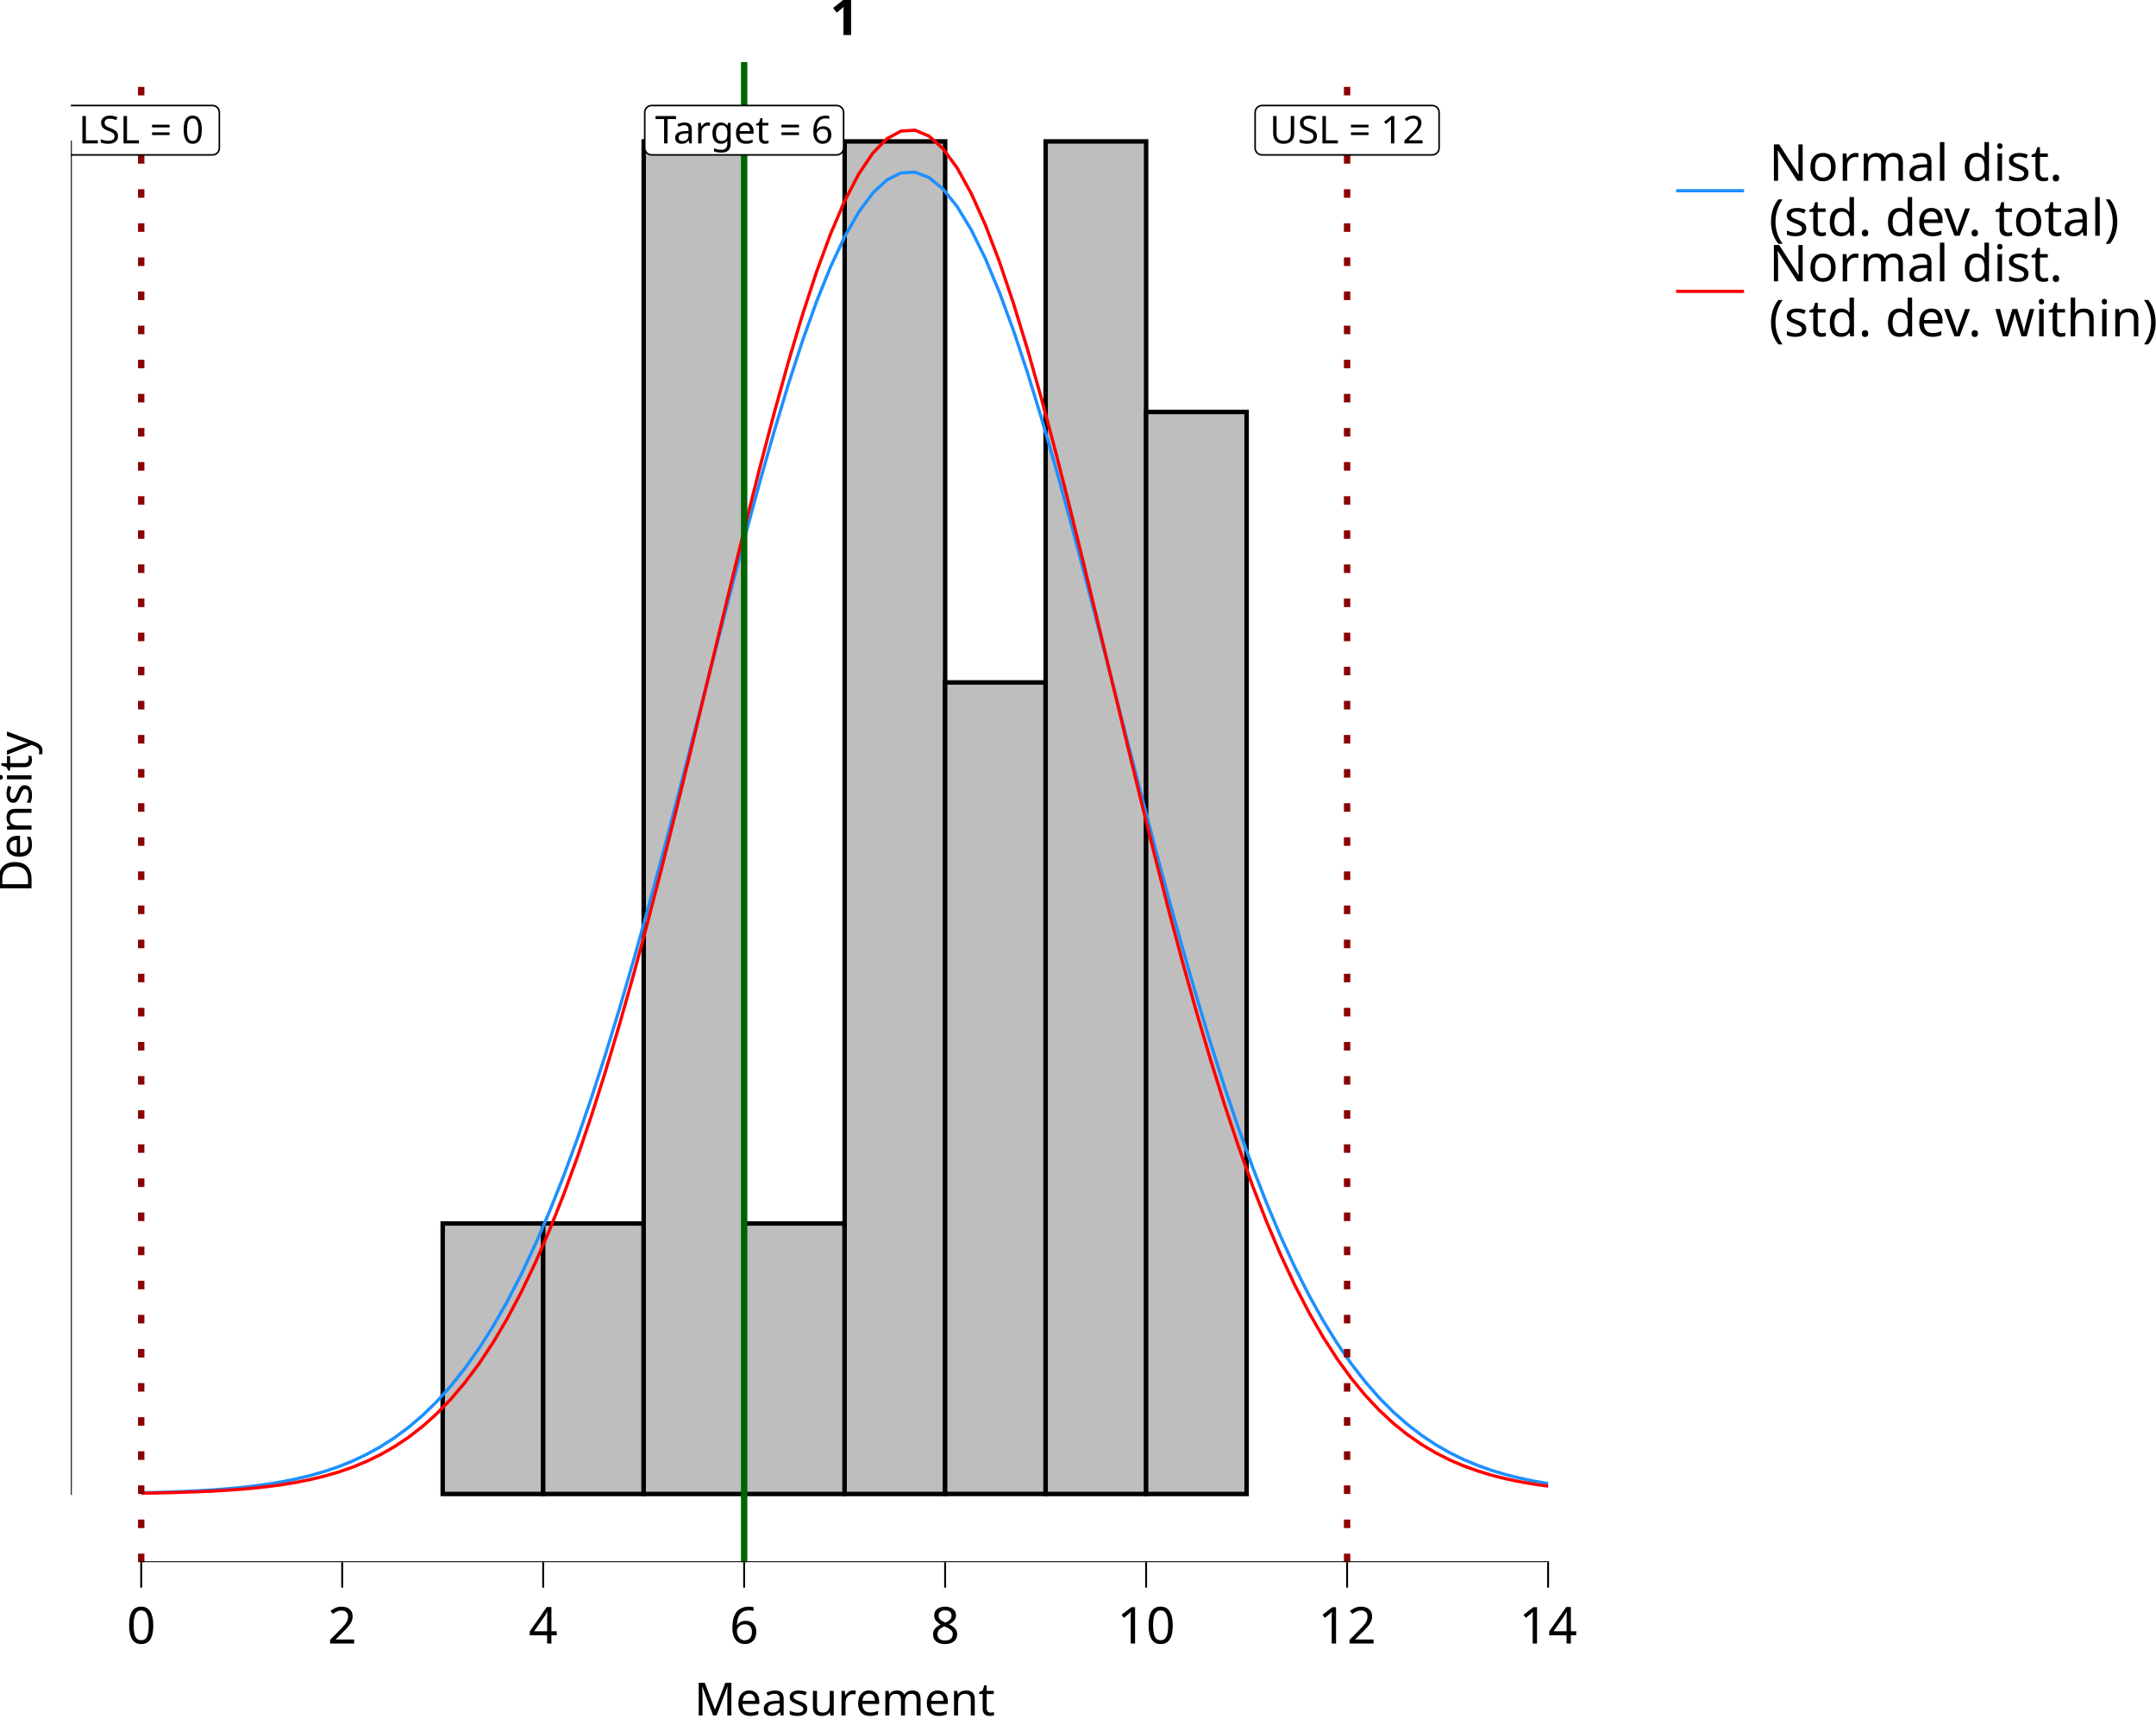
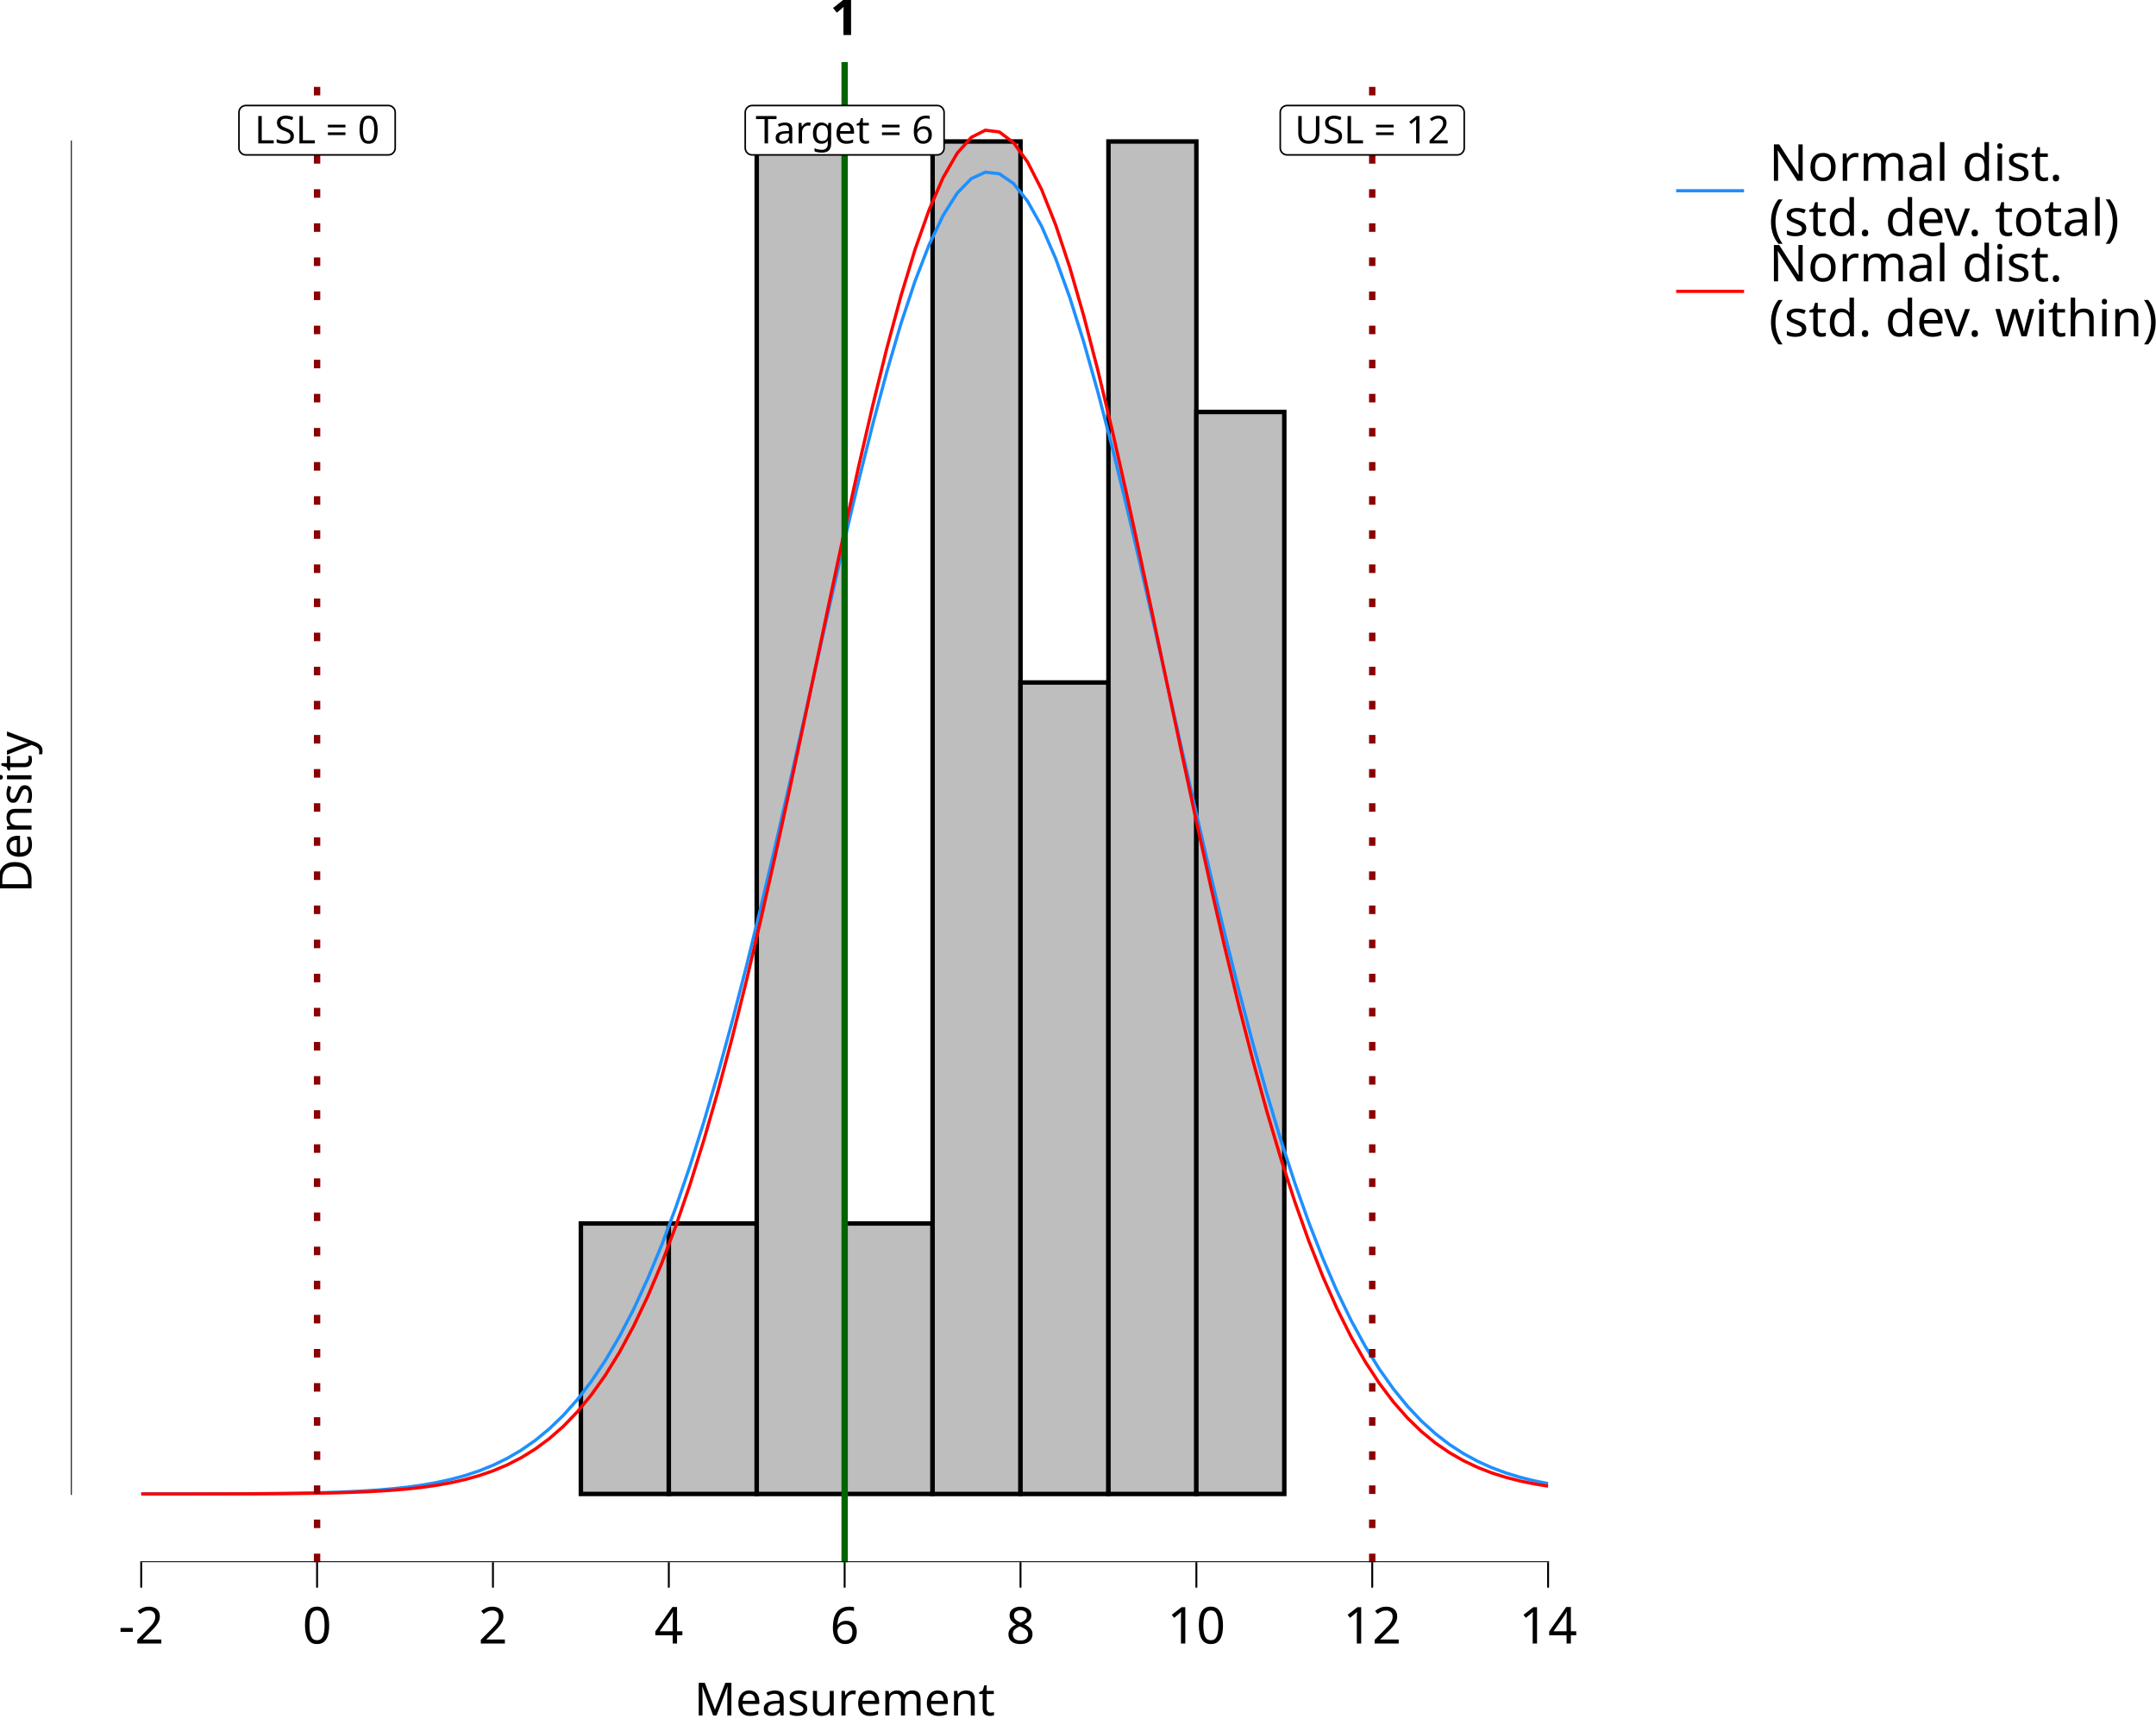
<svg xmlns="http://www.w3.org/2000/svg" class="svglite" data-engine-version="2.0" width="720.00pt" height="576.00pt" viewBox="0 0 720.00 576.00">
  <defs>
    <style type="text/css">
    .svglite line, .svglite polyline, .svglite polygon, .svglite path, .svglite rect, .svglite circle {
      fill: none;
      stroke: #000000;
      stroke-linecap: round;
      stroke-linejoin: round;
      stroke-miterlimit: 10.00;
    }
  </style>
  </defs>
  <rect width="100%" height="100%" style="stroke: none; fill: #FFFFFF;" />
  <defs>
    <clipPath id="cpMC4wMHw3MjAuMDB8MC4wMHw1NzYuMDA=">
      <rect x="0.00" y="0.00" width="720.00" height="576.00" />
    </clipPath>
  </defs>
  <g clip-path="url(#cpMC4wMHw3MjAuMDB8MC4wMHw1NzYuMDA=)">
    <rect x="0.00" y="0.00" width="720.00" height="576.00" style="stroke-width: 10.67; stroke: none;" />
  </g>
  <defs>
    <clipPath id="cpMjMuNjd8NTQwLjQ4fDIwLjcxfDUyMS42Mw==">
      <rect x="23.67" y="20.71" width="516.81" height="500.92" />
    </clipPath>
  </defs>
  <g clip-path="url(#cpMjMuNjd8NTQwLjQ4fDIwLjcxfDUyMS42Mw==)">
    <rect x="23.67" y="20.71" width="516.81" height="500.92" style="stroke-width: 10.67; stroke: none;" />
-     <rect x="47.16" y="498.86" width="33.56" height="0.00" style="stroke-width: 1.49; stroke-linecap: butt; stroke-linejoin: miter; fill: #BEBEBE;" />
-     <rect x="80.72" y="498.86" width="33.56" height="0.00" style="stroke-width: 1.49; stroke-linecap: butt; stroke-linejoin: miter; fill: #BEBEBE;" />
-     <rect x="114.28" y="498.86" width="33.56" height="0.00" style="stroke-width: 1.49; stroke-linecap: butt; stroke-linejoin: miter; fill: #BEBEBE;" />
-     <rect x="147.84" y="408.53" width="33.56" height="90.33" style="stroke-width: 1.49; stroke-linecap: butt; stroke-linejoin: miter; fill: #BEBEBE;" />
-     <rect x="181.40" y="408.53" width="33.56" height="90.33" style="stroke-width: 1.49; stroke-linecap: butt; stroke-linejoin: miter; fill: #BEBEBE;" />
-     <rect x="214.96" y="47.22" width="33.56" height="451.64" style="stroke-width: 1.49; stroke-linecap: butt; stroke-linejoin: miter; fill: #BEBEBE;" />
-     <rect x="248.51" y="408.53" width="33.56" height="90.33" style="stroke-width: 1.49; stroke-linecap: butt; stroke-linejoin: miter; fill: #BEBEBE;" />
-     <rect x="282.07" y="47.22" width="33.56" height="451.64" style="stroke-width: 1.49; stroke-linecap: butt; stroke-linejoin: miter; fill: #BEBEBE;" />
-     <rect x="315.63" y="227.87" width="33.56" height="270.98" style="stroke-width: 1.49; stroke-linecap: butt; stroke-linejoin: miter; fill: #BEBEBE;" />
-     <rect x="349.19" y="47.22" width="33.56" height="451.64" style="stroke-width: 1.49; stroke-linecap: butt; stroke-linejoin: miter; fill: #BEBEBE;" />
-     <rect x="382.75" y="137.55" width="33.56" height="361.31" style="stroke-width: 1.49; stroke-linecap: butt; stroke-linejoin: miter; fill: #BEBEBE;" />
-     <rect x="416.31" y="498.86" width="33.56" height="0.00" style="stroke-width: 1.49; stroke-linecap: butt; stroke-linejoin: miter; fill: #BEBEBE;" />
-     <rect x="449.87" y="498.86" width="33.56" height="0.00" style="stroke-width: 1.49; stroke-linecap: butt; stroke-linejoin: miter; fill: #BEBEBE;" />
-     <rect x="483.43" y="498.86" width="33.56" height="0.00" style="stroke-width: 1.49; stroke-linecap: butt; stroke-linejoin: miter; fill: #BEBEBE;" />
-     <polyline points="47.16,498.46 51.86,498.35 56.56,498.21 61.25,498.02 65.95,497.80 70.65,497.52 75.35,497.17 80.05,496.74 84.75,496.21 89.44,495.57 94.14,494.79 98.84,493.85 103.54,492.73 108.24,491.38 112.94,489.79 117.63,487.90 122.33,485.69 127.03,483.10 131.73,480.09 136.43,476.61 141.13,472.61 145.82,468.03 150.52,462.83 155.22,456.95 159.92,450.33 164.62,442.94 169.32,434.72 174.01,425.64 178.71,415.66 183.41,404.77 188.11,392.96 192.81,380.22 197.50,366.58 202.20,352.05 206.90,336.70 211.60,320.58 216.30,303.78 221.00,286.40 225.69,268.56 230.39,250.40 235.09,232.05 239.79,213.71 244.49,195.53 249.19,177.70 253.88,160.43 258.58,143.90 263.28,128.31 267.98,113.86 272.68,100.72 277.38,89.07 282.07,79.05 286.77,70.81 291.47,64.46 296.17,60.09 300.87,57.75 305.57,57.48 310.26,59.29 314.96,63.15 319.66,69.00 324.36,76.76 329.06,86.33 333.75,97.58 338.45,110.35 343.15,124.48 347.85,139.80 352.55,156.10 357.25,173.20 361.94,190.90 366.64,209.01 371.34,227.33 376.04,245.69 380.74,263.92 385.44,281.85 390.13,299.36 394.83,316.32 399.53,332.62 404.23,348.18 408.93,362.92 413.63,376.80 418.32,389.77 423.02,401.83 427.72,412.95 432.42,423.16 437.12,432.47 441.82,440.90 446.51,448.51 451.21,455.32 455.91,461.38 460.61,466.76 465.31,471.49 470.01,475.63 474.70,479.24 479.40,482.37 484.10,485.06 488.80,487.37 493.50,489.33 498.19,491.00 502.89,492.40 507.59,493.58 512.29,494.57 516.99,495.38 " style="stroke-width: 1.07; stroke: #1E90FF; stroke-linecap: butt;" />
-     <polyline points="47.16,498.60 51.86,498.52 56.56,498.42 61.25,498.28 65.95,498.12 70.65,497.91 75.35,497.64 80.05,497.31 84.75,496.90 89.44,496.39 94.14,495.76 98.84,494.99 103.54,494.06 108.24,492.93 112.94,491.57 117.63,489.95 122.33,488.02 127.03,485.74 131.73,483.06 136.43,479.93 141.13,476.28 145.82,472.07 150.52,467.23 155.22,461.71 159.92,455.44 164.62,448.36 169.32,440.43 174.01,431.58 178.71,421.79 183.41,411.00 188.11,399.21 192.81,386.41 197.50,372.59 202.20,357.78 206.90,342.02 211.60,325.37 216.30,307.92 221.00,289.76 225.69,271.02 230.39,251.84 235.09,232.38 239.79,212.83 244.49,193.38 249.19,174.24 253.88,155.62 258.58,137.75 263.28,120.85 267.98,105.13 272.68,90.81 277.38,78.08 282.07,67.13 286.77,58.10 291.47,51.14 296.17,46.34 300.87,43.77 305.57,43.48 310.26,45.46 314.96,49.69 319.66,56.11 324.36,64.62 329.06,75.09 333.75,87.38 338.45,101.31 343.15,116.68 347.85,133.30 352.55,150.95 357.25,169.39 361.94,188.42 366.64,207.81 371.34,227.36 376.04,246.86 380.74,266.12 385.44,284.99 390.13,303.31 394.83,320.96 399.53,337.82 404.23,353.81 408.93,368.87 413.63,382.95 418.32,396.02 423.02,408.07 427.72,419.11 432.42,429.16 437.12,438.24 441.82,446.41 446.51,453.70 451.21,460.17 455.91,465.88 460.61,470.89 465.31,475.26 470.01,479.04 474.70,482.30 479.40,485.09 484.10,487.47 488.80,489.49 493.50,491.18 498.19,492.61 502.89,493.79 507.59,494.77 512.29,495.58 516.99,496.24 " style="stroke-width: 1.07; stroke: #FF0000; stroke-linecap: butt;" />
-     <line x1="248.51" y1="521.63" x2="248.51" y2="20.71" style="stroke-width: 2.13; stroke: #006400; stroke-linecap: butt;" />
-     <line x1="47.16" y1="521.63" x2="47.16" y2="20.71" style="stroke-width: 2.13; stroke: #8B0000; stroke-dasharray: 2.85,8.54; stroke-linecap: butt;" />
-     <line x1="449.87" y1="521.63" x2="449.87" y2="20.71" style="stroke-width: 2.13; stroke: #8B0000; stroke-dasharray: 2.85,8.54; stroke-linecap: butt;" />
-     <polygon points="217.62,51.72 279.41,51.72 279.32,51.72 279.69,51.71 280.05,51.63 280.40,51.50 280.72,51.32 281.01,51.08 281.26,50.80 281.45,50.49 281.60,50.15 281.69,49.79 281.72,49.42 281.72,49.42 281.72,37.53 281.72,37.53 281.69,37.17 281.60,36.80 281.45,36.46 281.26,36.15 281.01,35.87 280.72,35.64 280.40,35.45 280.05,35.32 279.69,35.25 279.41,35.23 217.62,35.23 217.89,35.25 217.52,35.23 217.16,35.28 216.80,35.38 216.46,35.54 216.16,35.75 215.89,36.01 215.67,36.30 215.50,36.63 215.38,36.98 215.32,37.35 215.31,37.53 215.31,49.42 215.32,49.23 215.32,49.60 215.38,49.97 215.50,50.32 215.67,50.65 215.89,50.95 216.16,51.20 216.46,51.42 216.80,51.57 217.16,51.68 217.52,51.72 " style="stroke-width: 0.53; fill: #FFFFFF;" />
-     <text x="248.51" y="47.88" text-anchor="middle" style="font-size: 12.80px; font-family: sans;" textLength="58.72px" lengthAdjust="spacingAndGlyphs">Target = 6</text>
-     <polygon points="23.37,51.72 70.95,51.72 70.86,51.72 71.23,51.71 71.59,51.63 71.94,51.50 72.26,51.32 72.54,51.08 72.79,50.80 72.99,50.49 73.13,50.15 73.22,49.79 73.25,49.42 73.25,49.42 73.25,37.53 73.25,37.53 73.22,37.17 73.13,36.80 72.99,36.46 72.79,36.15 72.54,35.87 72.26,35.64 71.94,35.45 71.59,35.32 71.23,35.25 70.95,35.23 23.37,35.23 23.65,35.25 23.28,35.23 22.91,35.28 22.55,35.38 22.22,35.54 21.91,35.75 21.65,36.01 21.42,36.30 21.25,36.63 21.13,36.98 21.07,37.35 21.07,37.53 21.07,49.42 21.07,49.23 21.07,49.60 21.13,49.97 21.25,50.32 21.42,50.65 21.65,50.95 21.91,51.20 22.22,51.42 22.55,51.57 22.91,51.68 23.28,51.72 " style="stroke-width: 0.53; fill: #FFFFFF;" />
-     <text x="47.16" y="47.88" text-anchor="middle" style="font-size: 12.80px; font-family: sans;" textLength="44.50px" lengthAdjust="spacingAndGlyphs">LSL = 0</text>
-     <polygon points="421.46,51.72 478.28,51.72 478.19,51.72 478.56,51.71 478.92,51.63 479.27,51.50 479.59,51.32 479.88,51.08 480.12,50.80 480.32,50.49 480.47,50.15 480.56,49.79 480.59,49.42 480.59,49.42 480.59,37.53 480.59,37.53 480.56,37.17 480.47,36.80 480.32,36.46 480.12,36.15 479.88,35.87 479.59,35.64 479.27,35.45 478.92,35.32 478.56,35.25 478.28,35.23 421.46,35.23 421.73,35.25 421.36,35.23 421.00,35.28 420.64,35.38 420.30,35.54 420.00,35.75 419.73,36.01 419.51,36.30 419.34,36.63 419.22,36.98 419.16,37.35 419.15,37.53 419.15,49.42 419.16,49.23 419.16,49.60 419.22,49.97 419.34,50.32 419.51,50.65 419.73,50.95 420.00,51.20 420.30,51.42 420.64,51.57 421.00,51.68 421.36,51.72 " style="stroke-width: 0.53; fill: #FFFFFF;" />
-     <text x="449.87" y="47.88" text-anchor="middle" style="font-size: 12.80px; font-family: sans;" textLength="53.75px" lengthAdjust="spacingAndGlyphs">USL = 12</text>
+     <rect x="47.16" y="498.86" width="29.36" height="0.00" style="stroke-width: 1.49; stroke-linecap: butt; stroke-linejoin: miter; fill: #BEBEBE;" />
+     <rect x="76.52" y="498.86" width="29.36" height="0.00" style="stroke-width: 1.49; stroke-linecap: butt; stroke-linejoin: miter; fill: #BEBEBE;" />
+     <rect x="105.89" y="498.86" width="29.36" height="0.00" style="stroke-width: 1.49; stroke-linecap: butt; stroke-linejoin: miter; fill: #BEBEBE;" />
+     <rect x="135.25" y="498.86" width="29.36" height="0.00" style="stroke-width: 1.49; stroke-linecap: butt; stroke-linejoin: miter; fill: #BEBEBE;" />
+     <rect x="164.62" y="498.86" width="29.36" height="0.00" style="stroke-width: 1.49; stroke-linecap: butt; stroke-linejoin: miter; fill: #BEBEBE;" />
+     <rect x="193.98" y="408.53" width="29.36" height="90.32" style="stroke-width: 1.49; stroke-linecap: butt; stroke-linejoin: miter; fill: #BEBEBE;" />
+     <rect x="223.35" y="408.53" width="29.36" height="90.32" style="stroke-width: 1.49; stroke-linecap: butt; stroke-linejoin: miter; fill: #BEBEBE;" />
+     <rect x="252.71" y="47.24" width="29.36" height="451.62" style="stroke-width: 1.49; stroke-linecap: butt; stroke-linejoin: miter; fill: #BEBEBE;" />
+     <rect x="282.07" y="408.53" width="29.36" height="90.32" style="stroke-width: 1.49; stroke-linecap: butt; stroke-linejoin: miter; fill: #BEBEBE;" />
+     <rect x="311.44" y="47.24" width="29.36" height="451.62" style="stroke-width: 1.49; stroke-linecap: butt; stroke-linejoin: miter; fill: #BEBEBE;" />
+     <rect x="340.80" y="227.89" width="29.36" height="270.97" style="stroke-width: 1.49; stroke-linecap: butt; stroke-linejoin: miter; fill: #BEBEBE;" />
+     <rect x="370.17" y="47.24" width="29.36" height="451.62" style="stroke-width: 1.49; stroke-linecap: butt; stroke-linejoin: miter; fill: #BEBEBE;" />
+     <rect x="399.53" y="137.56" width="29.36" height="361.29" style="stroke-width: 1.49; stroke-linecap: butt; stroke-linejoin: miter; fill: #BEBEBE;" />
+     <rect x="428.90" y="498.86" width="29.36" height="0.00" style="stroke-width: 1.49; stroke-linecap: butt; stroke-linejoin: miter; fill: #BEBEBE;" />
+     <rect x="458.26" y="498.86" width="29.36" height="0.00" style="stroke-width: 1.49; stroke-linecap: butt; stroke-linejoin: miter; fill: #BEBEBE;" />
+     <rect x="487.62" y="498.86" width="29.36" height="0.00" style="stroke-width: 1.49; stroke-linecap: butt; stroke-linejoin: miter; fill: #BEBEBE;" />
+     <polyline points="47.16,498.85 51.86,498.85 56.56,498.84 61.25,498.84 65.95,498.83 70.65,498.82 75.35,498.81 80.05,498.79 84.75,498.76 89.44,498.72 94.14,498.67 98.84,498.61 103.54,498.52 108.24,498.40 112.94,498.25 117.63,498.05 122.33,497.80 127.03,497.47 131.73,497.05 136.43,496.53 141.13,495.86 145.82,495.03 150.52,494.00 155.22,492.73 159.92,491.17 164.62,489.28 169.32,487.00 174.01,484.26 178.71,480.99 183.41,477.14 188.11,472.61 192.81,467.33 197.50,461.22 202.20,454.21 206.90,446.21 211.60,437.16 216.30,426.99 221.00,415.67 225.69,403.15 230.39,389.42 235.09,374.49 239.79,358.39 244.49,341.17 249.19,322.94 253.88,303.79 258.58,283.89 263.28,263.41 267.98,242.56 272.68,221.57 277.38,200.71 282.07,180.24 286.77,160.45 291.47,141.63 296.17,124.08 300.87,108.08 305.57,93.89 310.26,81.76 314.96,71.90 319.66,64.49 324.36,59.65 329.06,57.49 333.75,58.03 338.45,61.27 343.15,67.15 347.85,75.56 352.55,86.35 357.25,99.33 361.94,114.28 366.64,130.93 371.34,149.02 376.04,168.26 380.74,188.36 385.44,209.02 390.13,229.97 394.83,250.93 399.53,271.66 404.23,291.93 408.93,311.55 413.63,330.35 418.32,348.19 423.02,364.97 427.72,380.60 432.42,395.06 437.12,408.30 441.82,420.34 446.51,431.20 451.21,440.91 455.91,449.53 460.61,457.13 465.31,463.77 470.01,469.54 474.70,474.51 479.40,478.76 484.10,482.37 488.80,485.41 493.50,487.96 498.19,490.08 502.89,491.83 507.59,493.27 512.29,494.44 516.99,495.38 " style="stroke-width: 1.07; stroke: #1E90FF; stroke-linecap: butt;" />
+     <polyline points="47.16,498.85 51.86,498.85 56.56,498.85 61.25,498.85 65.95,498.84 70.65,498.84 75.35,498.83 80.05,498.81 84.75,498.80 89.44,498.77 94.14,498.74 98.84,498.70 103.54,498.64 108.24,498.56 112.94,498.45 117.63,498.30 122.33,498.12 127.03,497.87 131.73,497.55 136.43,497.14 141.13,496.62 145.82,495.95 150.52,495.11 155.22,494.06 159.92,492.75 164.62,491.14 169.32,489.17 174.01,486.77 178.71,483.87 183.41,480.40 188.11,476.28 192.81,471.42 197.50,465.73 202.20,459.12 206.90,451.50 211.60,442.79 216.30,432.91 221.00,421.79 225.69,409.39 230.39,395.66 235.09,380.61 239.79,364.25 244.49,346.62 249.19,327.81 253.88,307.93 258.58,287.13 263.28,265.59 267.98,243.54 272.68,221.23 277.38,198.93 282.07,176.96 286.77,155.64 291.47,135.29 296.17,116.24 300.87,98.83 305.57,83.35 310.26,70.09 314.96,59.29 319.66,51.16 324.36,45.86 329.06,43.48 333.75,44.07 338.45,47.63 343.15,54.08 347.85,63.30 352.55,75.11 357.25,89.29 361.94,105.58 366.64,123.68 371.34,143.29 376.04,164.07 380.74,185.69 385.44,207.83 390.13,230.17 394.83,252.41 399.53,274.28 404.23,295.55 408.93,316.00 413.63,335.47 418.32,353.82 423.02,370.95 427.72,386.79 432.42,401.31 437.12,414.50 441.82,426.39 446.51,437.00 451.21,446.41 455.91,454.67 460.61,461.88 465.31,468.11 470.01,473.46 474.70,478.02 479.40,481.87 484.10,485.09 488.80,487.78 493.50,490.00 498.19,491.83 502.89,493.31 507.59,494.51 512.29,495.47 516.99,496.24 " style="stroke-width: 1.07; stroke: #FF0000; stroke-linecap: butt;" />
+     <line x1="282.07" y1="521.63" x2="282.07" y2="20.71" style="stroke-width: 2.13; stroke: #006400; stroke-linecap: butt;" />
+     <line x1="105.89" y1="521.63" x2="105.89" y2="20.71" style="stroke-width: 2.13; stroke: #8B0000; stroke-dasharray: 2.85,8.54; stroke-linecap: butt;" />
+     <line x1="458.26" y1="521.63" x2="458.26" y2="20.71" style="stroke-width: 2.13; stroke: #8B0000; stroke-dasharray: 2.85,8.54; stroke-linecap: butt;" />
+     <polygon points="251.18,51.72 312.97,51.72 312.88,51.72 313.25,51.71 313.61,51.63 313.96,51.50 314.28,51.32 314.57,51.08 314.81,50.80 315.01,50.49 315.16,50.15 315.25,49.79 315.28,49.42 315.28,49.42 315.28,37.53 315.28,37.53 315.25,37.17 315.16,36.80 315.01,36.46 314.81,36.15 314.57,35.87 314.28,35.64 313.96,35.45 313.61,35.32 313.25,35.25 312.97,35.23 251.18,35.23 251.45,35.25 251.08,35.23 250.71,35.28 250.36,35.38 250.02,35.54 249.72,35.75 249.45,36.01 249.23,36.30 249.06,36.63 248.94,36.98 248.88,37.35 248.87,37.53 248.87,49.42 248.88,49.23 248.88,49.60 248.94,49.97 249.06,50.32 249.23,50.65 249.45,50.95 249.72,51.20 250.02,51.42 250.36,51.57 250.71,51.68 251.08,51.72 " style="stroke-width: 0.53; fill: #FFFFFF;" />
+     <text x="282.07" y="47.88" text-anchor="middle" style="font-size: 12.80px; font-family: sans;" textLength="58.72px" lengthAdjust="spacingAndGlyphs">Target = 6</text>
+     <polygon points="82.10,51.72 129.68,51.72 129.58,51.72 129.95,51.71 130.32,51.63 130.66,51.50 130.99,51.32 131.27,51.08 131.52,50.80 131.72,50.49 131.86,50.15 131.95,49.79 131.98,49.42 131.98,49.42 131.98,37.53 131.98,37.53 131.95,37.17 131.86,36.80 131.72,36.46 131.52,36.15 131.27,35.87 130.99,35.64 130.66,35.45 130.32,35.32 129.95,35.25 129.68,35.23 82.10,35.23 82.38,35.25 82.01,35.23 81.64,35.28 81.28,35.38 80.95,35.54 80.64,35.75 80.38,36.01 80.15,36.30 79.98,36.63 79.86,36.98 79.80,37.35 79.80,37.53 79.80,49.42 79.80,49.23 79.80,49.60 79.86,49.97 79.98,50.32 80.15,50.65 80.38,50.95 80.64,51.20 80.95,51.42 81.28,51.57 81.64,51.68 82.01,51.72 " style="stroke-width: 0.53; fill: #FFFFFF;" />
+     <text x="105.89" y="47.88" text-anchor="middle" style="font-size: 12.80px; font-family: sans;" textLength="44.50px" lengthAdjust="spacingAndGlyphs">LSL = 0</text>
+     <polygon points="429.85,51.72 486.67,51.72 486.58,51.72 486.95,51.71 487.31,51.63 487.66,51.50 487.98,51.32 488.27,51.08 488.51,50.80 488.71,50.49 488.86,50.15 488.95,49.79 488.98,49.42 488.98,49.42 488.98,37.53 488.98,37.53 488.95,37.17 488.86,36.80 488.71,36.46 488.51,36.15 488.27,35.87 487.98,35.64 487.66,35.45 487.31,35.32 486.95,35.25 486.67,35.23 429.85,35.23 430.12,35.25 429.75,35.23 429.39,35.28 429.03,35.38 428.69,35.54 428.39,35.75 428.12,36.01 427.90,36.30 427.73,36.63 427.61,36.98 427.55,37.35 427.54,37.53 427.54,49.42 427.55,49.23 427.55,49.60 427.61,49.97 427.73,50.32 427.90,50.65 428.12,50.95 428.39,51.20 428.69,51.42 429.03,51.57 429.39,51.68 429.75,51.72 " style="stroke-width: 0.53; fill: #FFFFFF;" />
+     <text x="458.26" y="47.88" text-anchor="middle" style="font-size: 12.80px; font-family: sans;" textLength="53.75px" lengthAdjust="spacingAndGlyphs">USL = 12</text>
    <line x1="46.84" y1="521.63" x2="517.31" y2="521.63" style="stroke-width: 0.64; stroke-linecap: butt;" />
-     <line x1="23.67" y1="499.18" x2="23.67" y2="46.90" style="stroke-width: 0.64; stroke-linecap: butt;" />
+     <line x1="23.67" y1="499.18" x2="23.67" y2="46.92" style="stroke-width: 0.64; stroke-linecap: butt;" />
    <rect x="23.67" y="20.71" width="516.81" height="500.92" style="stroke-width: 0.00; stroke: none;" />
  </g>
  <g clip-path="url(#cpMC4wMHw3MjAuMDB8MC4wMHw1NzYuMDA=)">
    <polyline points="23.67,521.63 23.67,20.71 " style="stroke-width: 0.00; stroke: none; stroke-linecap: butt;" />
    <polyline points="23.67,521.63 540.48,521.63 " style="stroke-width: 0.00; stroke: none; stroke-linecap: butt;" />
    <polyline points="47.16,530.13 47.16,521.63 " style="stroke-width: 0.64; stroke-linecap: butt;" />
-     <polyline points="114.28,530.13 114.28,521.63 " style="stroke-width: 0.64; stroke-linecap: butt;" />
-     <polyline points="181.40,530.13 181.40,521.63 " style="stroke-width: 0.64; stroke-linecap: butt;" />
-     <polyline points="248.51,530.13 248.51,521.63 " style="stroke-width: 0.64; stroke-linecap: butt;" />
-     <polyline points="315.63,530.13 315.63,521.63 " style="stroke-width: 0.64; stroke-linecap: butt;" />
-     <polyline points="382.75,530.13 382.75,521.63 " style="stroke-width: 0.64; stroke-linecap: butt;" />
-     <polyline points="449.87,530.13 449.87,521.63 " style="stroke-width: 0.64; stroke-linecap: butt;" />
+     <polyline points="105.89,530.13 105.89,521.63 " style="stroke-width: 0.64; stroke-linecap: butt;" />
+     <polyline points="164.62,530.13 164.62,521.63 " style="stroke-width: 0.64; stroke-linecap: butt;" />
+     <polyline points="223.35,530.13 223.35,521.63 " style="stroke-width: 0.64; stroke-linecap: butt;" />
+     <polyline points="282.07,530.13 282.07,521.63 " style="stroke-width: 0.64; stroke-linecap: butt;" />
+     <polyline points="340.80,530.13 340.80,521.63 " style="stroke-width: 0.64; stroke-linecap: butt;" />
+     <polyline points="399.53,530.13 399.53,521.63 " style="stroke-width: 0.64; stroke-linecap: butt;" />
+     <polyline points="458.26,530.13 458.26,521.63 " style="stroke-width: 0.64; stroke-linecap: butt;" />
    <polyline points="516.99,530.13 516.99,521.63 " style="stroke-width: 0.64; stroke-linecap: butt;" />
-     <text x="47.16" y="548.80" text-anchor="middle" style="font-size: 17.00px; font-family: sans;" textLength="9.46px" lengthAdjust="spacingAndGlyphs">0</text>
-     <text x="114.28" y="548.80" text-anchor="middle" style="font-size: 17.00px; font-family: sans;" textLength="9.46px" lengthAdjust="spacingAndGlyphs">2</text>
-     <text x="181.40" y="548.80" text-anchor="middle" style="font-size: 17.00px; font-family: sans;" textLength="9.46px" lengthAdjust="spacingAndGlyphs">4</text>
-     <text x="248.51" y="548.80" text-anchor="middle" style="font-size: 17.00px; font-family: sans;" textLength="9.46px" lengthAdjust="spacingAndGlyphs">6</text>
-     <text x="315.63" y="548.80" text-anchor="middle" style="font-size: 17.00px; font-family: sans;" textLength="9.46px" lengthAdjust="spacingAndGlyphs">8</text>
-     <text x="382.75" y="548.80" text-anchor="middle" style="font-size: 17.00px; font-family: sans;" textLength="18.91px" lengthAdjust="spacingAndGlyphs">10</text>
-     <text x="449.87" y="548.80" text-anchor="middle" style="font-size: 17.00px; font-family: sans;" textLength="18.91px" lengthAdjust="spacingAndGlyphs">12</text>
+     <text x="47.16" y="548.80" text-anchor="middle" style="font-size: 17.00px; font-family: sans;" textLength="15.12px" lengthAdjust="spacingAndGlyphs">-2</text>
+     <text x="105.89" y="548.80" text-anchor="middle" style="font-size: 17.00px; font-family: sans;" textLength="9.46px" lengthAdjust="spacingAndGlyphs">0</text>
+     <text x="164.62" y="548.80" text-anchor="middle" style="font-size: 17.00px; font-family: sans;" textLength="9.46px" lengthAdjust="spacingAndGlyphs">2</text>
+     <text x="223.35" y="548.80" text-anchor="middle" style="font-size: 17.00px; font-family: sans;" textLength="9.46px" lengthAdjust="spacingAndGlyphs">4</text>
+     <text x="282.07" y="548.80" text-anchor="middle" style="font-size: 17.00px; font-family: sans;" textLength="9.46px" lengthAdjust="spacingAndGlyphs">6</text>
+     <text x="340.80" y="548.80" text-anchor="middle" style="font-size: 17.00px; font-family: sans;" textLength="9.46px" lengthAdjust="spacingAndGlyphs">8</text>
+     <text x="399.53" y="548.80" text-anchor="middle" style="font-size: 17.00px; font-family: sans;" textLength="18.91px" lengthAdjust="spacingAndGlyphs">10</text>
+     <text x="458.26" y="548.80" text-anchor="middle" style="font-size: 17.00px; font-family: sans;" textLength="18.91px" lengthAdjust="spacingAndGlyphs">12</text>
    <text x="516.99" y="548.80" text-anchor="middle" style="font-size: 17.00px; font-family: sans;" textLength="18.91px" lengthAdjust="spacingAndGlyphs">14</text>
    <text x="282.07" y="572.82" text-anchor="middle" style="font-size: 15.30px; font-family: sans;" textLength="93.56px" lengthAdjust="spacingAndGlyphs">Measurement</text>
    <text transform="translate(10.53,271.17) rotate(-90)" text-anchor="middle" style="font-size: 15.30px; font-family: sans;" textLength="51.03px" lengthAdjust="spacingAndGlyphs">Density</text>
    <rect x="551.44" y="20.71" width="168.56" height="98.84" style="stroke-width: 0.75; stroke: none;" />
    <rect x="551.44" y="20.71" width="168.56" height="98.84" style="stroke-width: 10.67; stroke: none;" />
    <rect x="556.92" y="46.90" width="28.35" height="33.59" style="stroke-width: 10.67; stroke: none;" />
    <line x1="559.75" y1="63.69" x2="582.43" y2="63.69" style="stroke-width: 1.07; stroke: #1E90FF; stroke-linecap: butt;" />
    <rect x="556.92" y="80.48" width="28.35" height="33.59" style="stroke-width: 10.67; stroke: none;" />
    <line x1="559.75" y1="97.28" x2="582.43" y2="97.28" style="stroke-width: 1.07; stroke: #FF0000; stroke-linecap: butt;" />
    <text x="590.74" y="60.36" style="font-size: 17.00px; font-family: sans;" textLength="90.70px" lengthAdjust="spacingAndGlyphs">Normal dist.</text>
    <text x="590.74" y="78.72" style="font-size: 17.00px; font-family: sans;" textLength="112.44px" lengthAdjust="spacingAndGlyphs">(std. dev. total)</text>
    <text x="590.74" y="93.95" style="font-size: 17.00px; font-family: sans;" textLength="90.70px" lengthAdjust="spacingAndGlyphs">Normal dist.</text>
    <text x="590.74" y="112.31" style="font-size: 17.00px; font-family: sans;" textLength="123.78px" lengthAdjust="spacingAndGlyphs">(std. dev. within)</text>
    <text x="282.07" y="11.70" text-anchor="middle" style="font-size: 17.00px; font-weight: bold; font-family: sans;" textLength="9.46px" lengthAdjust="spacingAndGlyphs">1</text>
  </g>
</svg>
